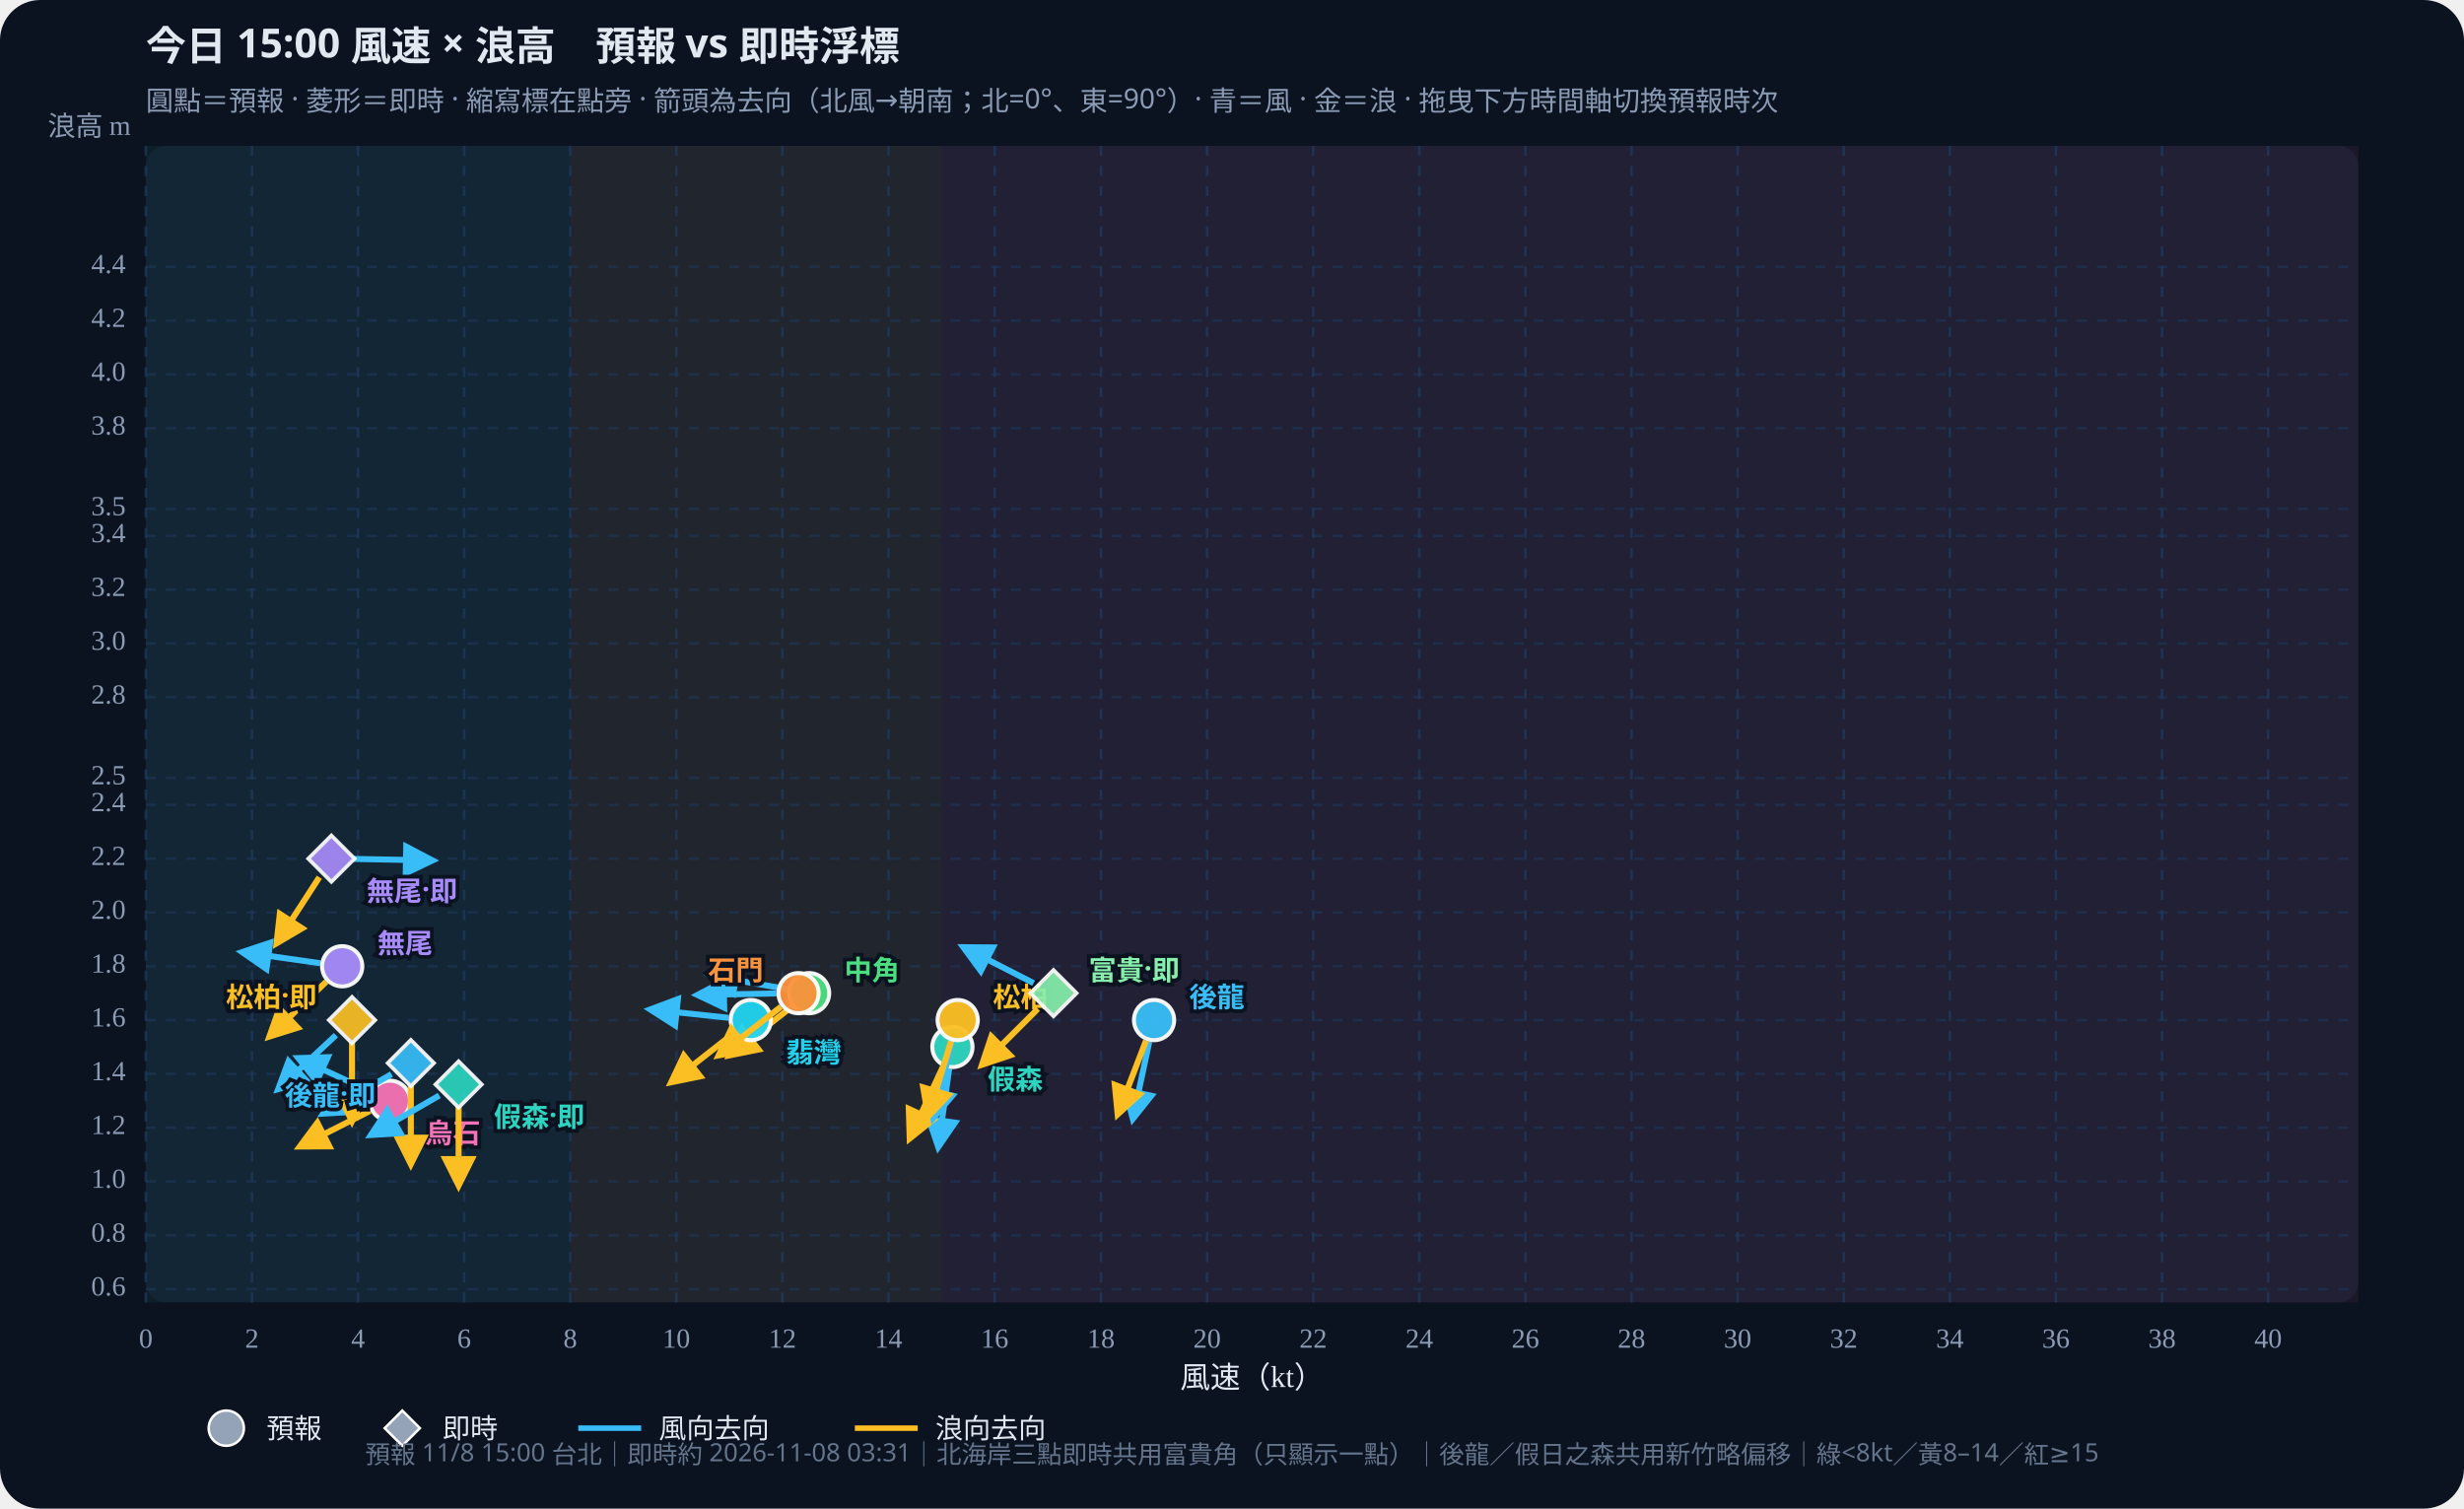
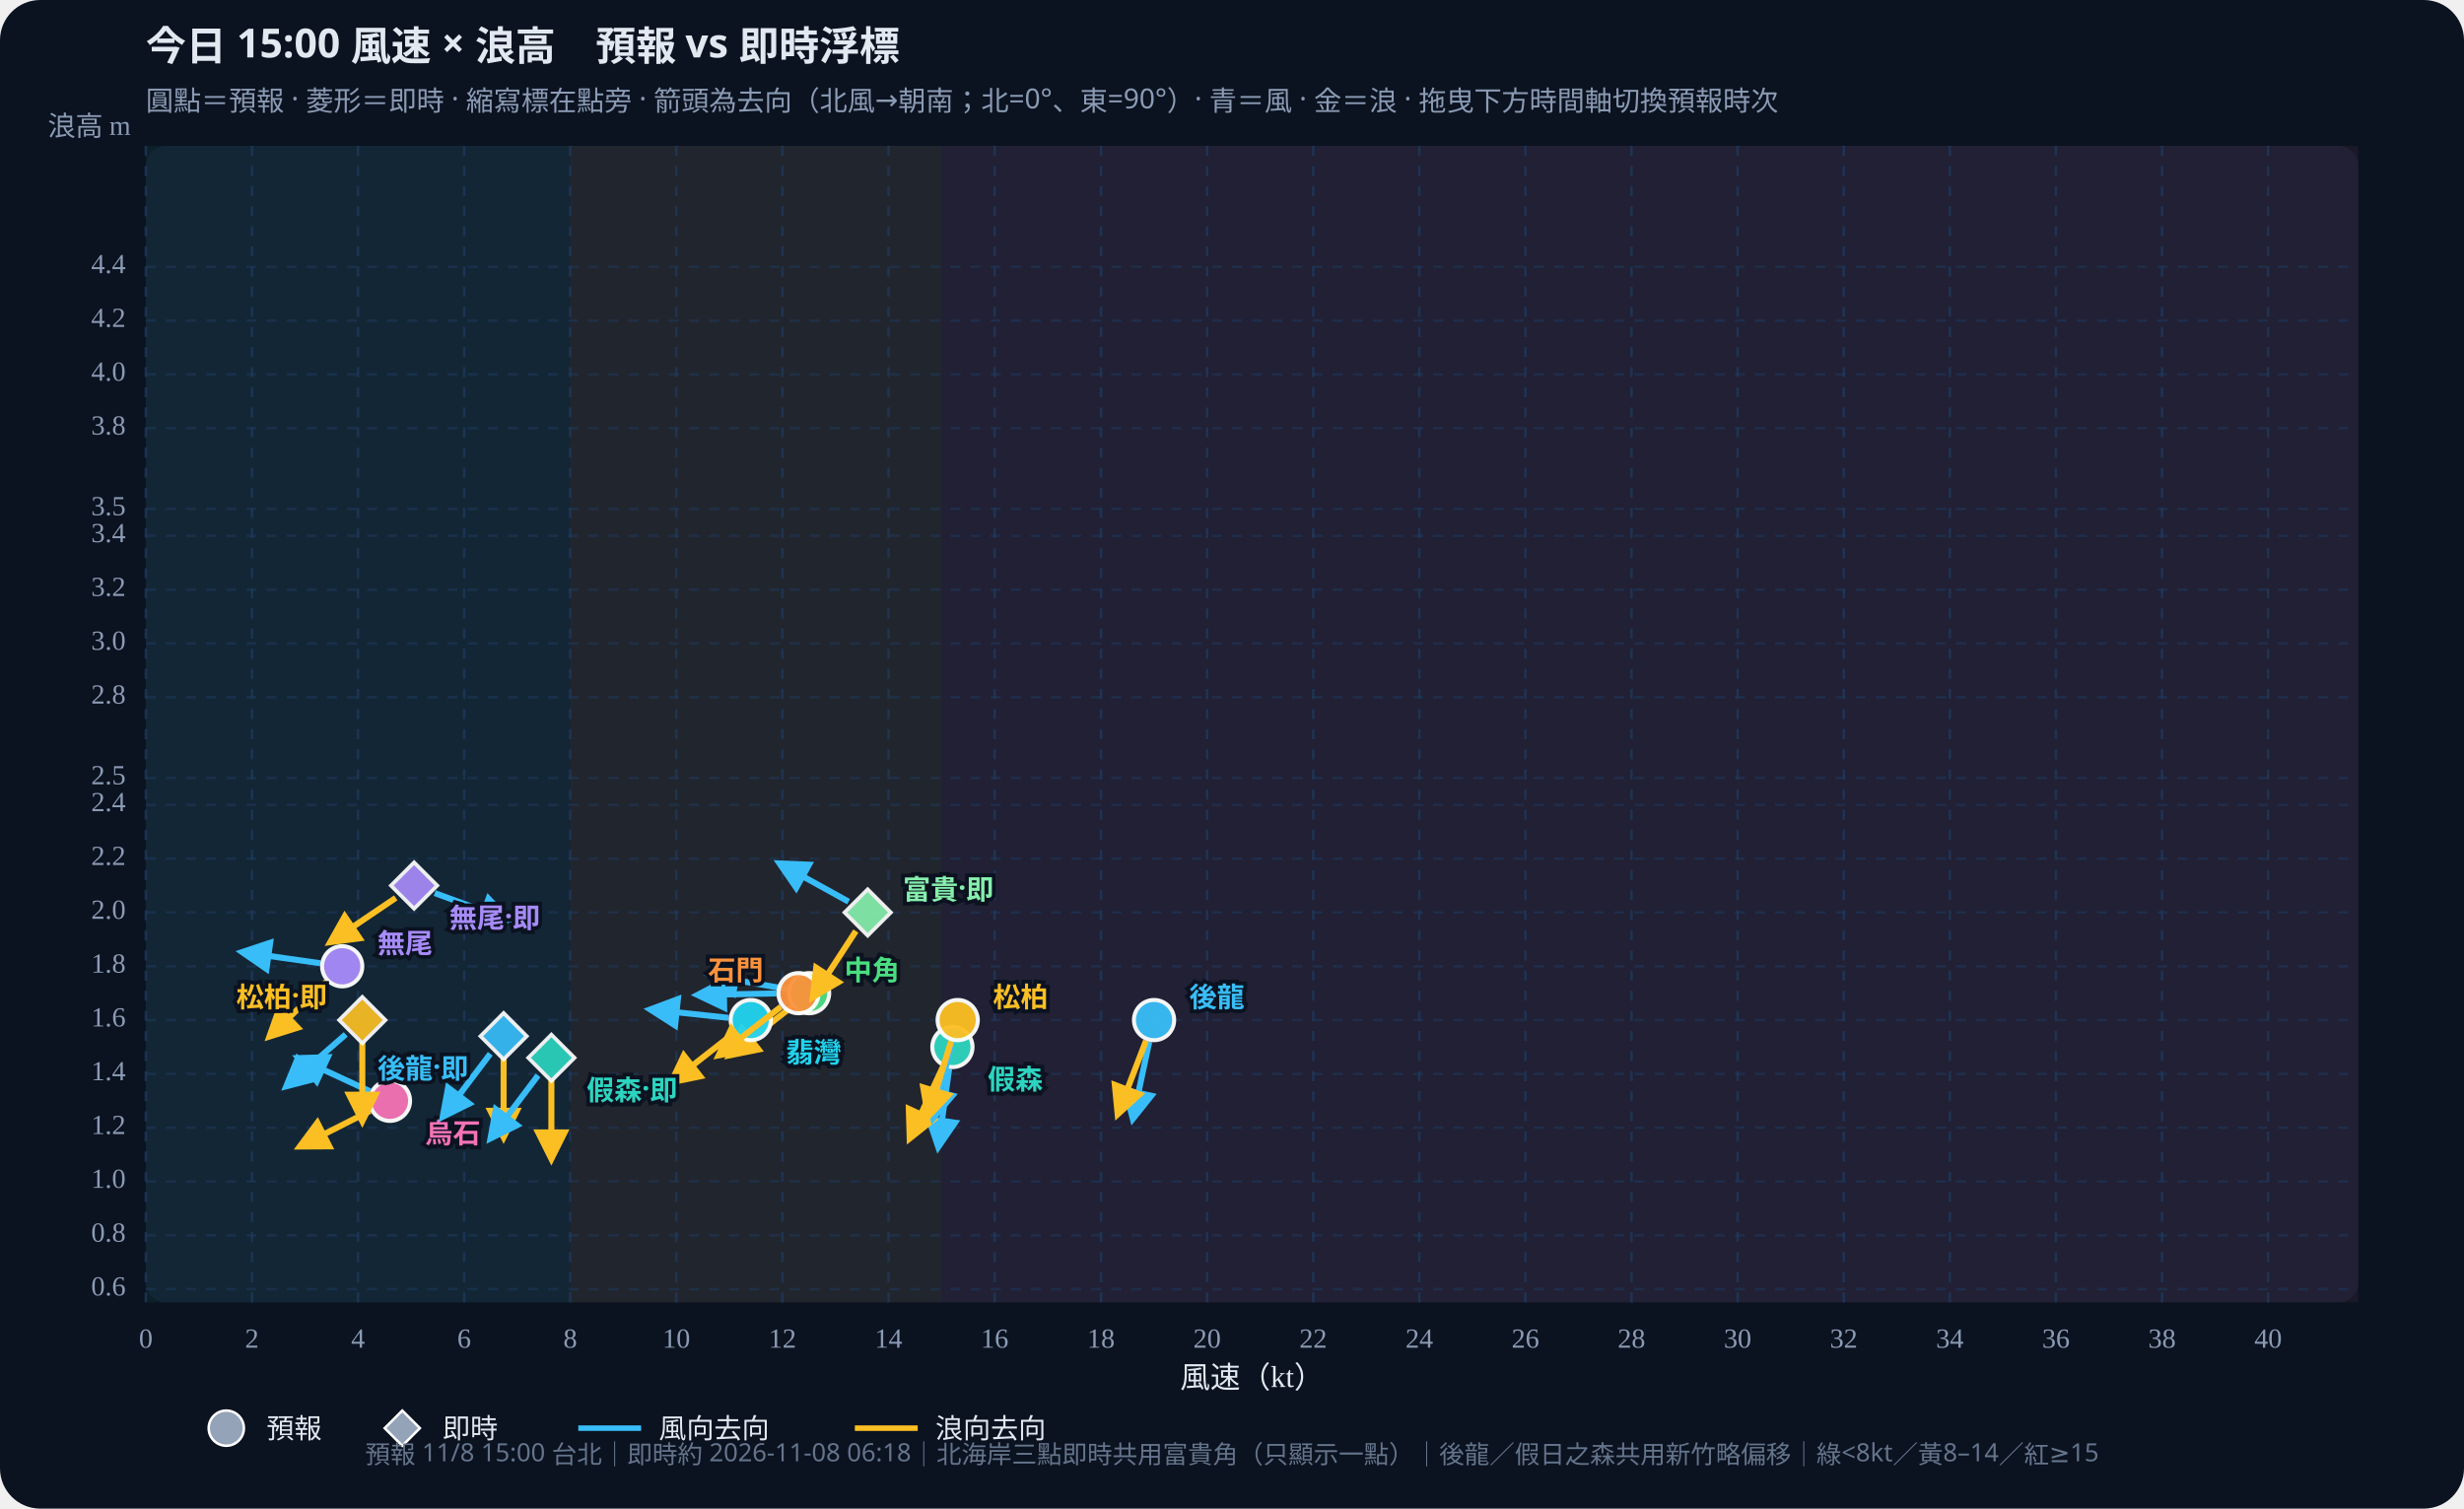
<svg xmlns="http://www.w3.org/2000/svg" id="wws-svg" viewBox="0 0 980 600" role="img" aria-label="風速與浪高散佈圖，可拖曳時間軸切換預報時次" style="width:100%;height:auto;display:block">
  <rect width="980" height="600" fill="#0b1220" rx="16" />
  <rect x="58" y="58" width="880" height="460" fill="#111a2e" rx="8" />
  <rect x="58.0" y="58" width="168.8" height="460" fill="#34d399" opacity="0.07" />
  <rect x="226.8" y="58" width="147.7" height="460" fill="#fbbf24" opacity="0.07" />
  <rect x="374.5" y="58" width="563.5" height="460" fill="#fb7185" opacity="0.07" />
  <defs>
    <marker id="arrow-38bdf8" viewBox="0 0 10 10" refX="8" refY="5" markerWidth="6" markerHeight="6" orient="auto-start-reverse">
      <path d="M0,0 L10,5 L0,10 z" fill="#38bdf8" />
    </marker>
    <marker id="arrow-fbbf24" viewBox="0 0 10 10" refX="8" refY="5" markerWidth="6" markerHeight="6" orient="auto-start-reverse">
      <path d="M0,0 L10,5 L0,10 z" fill="#fbbf24" />
    </marker>
  </defs>
  <text id="wws-title" x="58" y="24" fill="#e2e8f0" font-size="16" font-weight="700" font-family="Noto Sans TC,system-ui,sans-serif">今日 15:00 風速 × 浪高　預報 vs 即時浮標</text>
  <text x="58" y="44" fill="#8b9bb4" font-size="11" font-family="Noto Sans TC,system-ui,sans-serif">圓點＝預報 · 菱形＝即時 · 縮寫標在點旁 · 箭頭為去向（北風→朝南；北=0°、東=90°）· 青＝風 · 金＝浪 · 拖曳下方時間軸切換預報時次</text>
  <line x1="58.0" y1="58" x2="58.0" y2="518" stroke="#1e3a5f" stroke-dasharray="4 4" opacity="0.7" />
  <text x="58.0" y="536" text-anchor="middle" fill="#8b9bb4" font-size="11">0</text>
  <line x1="100.2" y1="58" x2="100.2" y2="518" stroke="#1e3a5f" stroke-dasharray="4 4" opacity="0.7" />
  <text x="100.2" y="536" text-anchor="middle" fill="#8b9bb4" font-size="11">2</text>
  <line x1="142.4" y1="58" x2="142.4" y2="518" stroke="#1e3a5f" stroke-dasharray="4 4" opacity="0.7" />
  <text x="142.4" y="536" text-anchor="middle" fill="#8b9bb4" font-size="11">4</text>
  <line x1="184.6" y1="58" x2="184.6" y2="518" stroke="#1e3a5f" stroke-dasharray="4 4" opacity="0.7" />
  <text x="184.6" y="536" text-anchor="middle" fill="#8b9bb4" font-size="11">6</text>
  <line x1="226.8" y1="58" x2="226.8" y2="518" stroke="#1e3a5f" stroke-dasharray="4 4" opacity="0.7" />
  <text x="226.8" y="536" text-anchor="middle" fill="#8b9bb4" font-size="11">8</text>
  <line x1="269.0" y1="58" x2="269.0" y2="518" stroke="#1e3a5f" stroke-dasharray="4 4" opacity="0.7" />
  <text x="269.0" y="536" text-anchor="middle" fill="#8b9bb4" font-size="11">10</text>
  <line x1="311.2" y1="58" x2="311.2" y2="518" stroke="#1e3a5f" stroke-dasharray="4 4" opacity="0.7" />
  <text x="311.2" y="536" text-anchor="middle" fill="#8b9bb4" font-size="11">12</text>
  <line x1="353.4" y1="58" x2="353.4" y2="518" stroke="#1e3a5f" stroke-dasharray="4 4" opacity="0.7" />
  <text x="353.4" y="536" text-anchor="middle" fill="#8b9bb4" font-size="11">14</text>
  <line x1="395.6" y1="58" x2="395.6" y2="518" stroke="#1e3a5f" stroke-dasharray="4 4" opacity="0.7" />
  <text x="395.6" y="536" text-anchor="middle" fill="#8b9bb4" font-size="11">16</text>
  <line x1="437.9" y1="58" x2="437.9" y2="518" stroke="#1e3a5f" stroke-dasharray="4 4" opacity="0.7" />
  <text x="437.9" y="536" text-anchor="middle" fill="#8b9bb4" font-size="11">18</text>
  <line x1="480.1" y1="58" x2="480.1" y2="518" stroke="#1e3a5f" stroke-dasharray="4 4" opacity="0.7" />
  <text x="480.1" y="536" text-anchor="middle" fill="#8b9bb4" font-size="11">20</text>
  <line x1="522.3" y1="58" x2="522.3" y2="518" stroke="#1e3a5f" stroke-dasharray="4 4" opacity="0.7" />
  <text x="522.3" y="536" text-anchor="middle" fill="#8b9bb4" font-size="11">22</text>
  <line x1="564.5" y1="58" x2="564.5" y2="518" stroke="#1e3a5f" stroke-dasharray="4 4" opacity="0.7" />
  <text x="564.5" y="536" text-anchor="middle" fill="#8b9bb4" font-size="11">24</text>
  <line x1="606.7" y1="58" x2="606.7" y2="518" stroke="#1e3a5f" stroke-dasharray="4 4" opacity="0.7" />
  <text x="606.7" y="536" text-anchor="middle" fill="#8b9bb4" font-size="11">26</text>
  <line x1="648.9" y1="58" x2="648.9" y2="518" stroke="#1e3a5f" stroke-dasharray="4 4" opacity="0.7" />
  <text x="648.9" y="536" text-anchor="middle" fill="#8b9bb4" font-size="11">28</text>
  <line x1="691.1" y1="58" x2="691.1" y2="518" stroke="#1e3a5f" stroke-dasharray="4 4" opacity="0.7" />
  <text x="691.1" y="536" text-anchor="middle" fill="#8b9bb4" font-size="11">30</text>
  <line x1="733.3" y1="58" x2="733.3" y2="518" stroke="#1e3a5f" stroke-dasharray="4 4" opacity="0.7" />
  <text x="733.3" y="536" text-anchor="middle" fill="#8b9bb4" font-size="11">32</text>
  <line x1="775.5" y1="58" x2="775.5" y2="518" stroke="#1e3a5f" stroke-dasharray="4 4" opacity="0.7" />
  <text x="775.5" y="536" text-anchor="middle" fill="#8b9bb4" font-size="11">34</text>
  <line x1="817.7" y1="58" x2="817.7" y2="518" stroke="#1e3a5f" stroke-dasharray="4 4" opacity="0.7" />
  <text x="817.7" y="536" text-anchor="middle" fill="#8b9bb4" font-size="11">36</text>
  <line x1="859.9" y1="58" x2="859.9" y2="518" stroke="#1e3a5f" stroke-dasharray="4 4" opacity="0.7" />
  <text x="859.9" y="536" text-anchor="middle" fill="#8b9bb4" font-size="11">38</text>
  <line x1="902.1" y1="58" x2="902.1" y2="518" stroke="#1e3a5f" stroke-dasharray="4 4" opacity="0.7" />
  <text x="902.1" y="536" text-anchor="middle" fill="#8b9bb4" font-size="11">40</text>
  <line x1="58" y1="512.7" x2="938" y2="512.7" stroke="#1e3a5f" stroke-dasharray="4 4" opacity="0.5" />
  <text x="50" y="512.7" text-anchor="end" dominant-baseline="middle" fill="#8b9bb4" font-size="11">0.6</text>
  <line x1="58" y1="491.3" x2="938" y2="491.3" stroke="#1e3a5f" stroke-dasharray="4 4" opacity="0.5" />
  <text x="50" y="491.3" text-anchor="end" dominant-baseline="middle" fill="#8b9bb4" font-size="11">0.8</text>
  <line x1="58" y1="469.9" x2="938" y2="469.9" stroke="#1e3a5f" stroke-dasharray="4 4" opacity="0.5" />
  <text x="50" y="469.9" text-anchor="end" dominant-baseline="middle" fill="#8b9bb4" font-size="11">1.0</text>
  <line x1="58" y1="448.5" x2="938" y2="448.5" stroke="#1e3a5f" stroke-dasharray="4 4" opacity="0.5" />
  <text x="50" y="448.5" text-anchor="end" dominant-baseline="middle" fill="#8b9bb4" font-size="11">1.2</text>
  <line x1="58" y1="427.1" x2="938" y2="427.1" stroke="#1e3a5f" stroke-dasharray="4 4" opacity="0.5" />
  <text x="50" y="427.1" text-anchor="end" dominant-baseline="middle" fill="#8b9bb4" font-size="11">1.4</text>
  <line x1="58" y1="405.7" x2="938" y2="405.7" stroke="#1e3a5f" stroke-dasharray="4 4" opacity="0.5" />
  <text x="50" y="405.7" text-anchor="end" dominant-baseline="middle" fill="#8b9bb4" font-size="11">1.6</text>
  <line x1="58" y1="384.3" x2="938" y2="384.3" stroke="#1e3a5f" stroke-dasharray="4 4" opacity="0.5" />
  <text x="50" y="384.3" text-anchor="end" dominant-baseline="middle" fill="#8b9bb4" font-size="11">1.8</text>
  <line x1="58" y1="362.9" x2="938" y2="362.9" stroke="#1e3a5f" stroke-dasharray="4 4" opacity="0.5" />
  <text x="50" y="362.9" text-anchor="end" dominant-baseline="middle" fill="#8b9bb4" font-size="11">2.0</text>
  <line x1="58" y1="341.5" x2="938" y2="341.5" stroke="#1e3a5f" stroke-dasharray="4 4" opacity="0.5" />
  <text x="50" y="341.5" text-anchor="end" dominant-baseline="middle" fill="#8b9bb4" font-size="11">2.2</text>
  <line x1="58" y1="320.1" x2="938" y2="320.1" stroke="#1e3a5f" stroke-dasharray="4 4" opacity="0.5" />
  <text x="50" y="320.1" text-anchor="end" dominant-baseline="middle" fill="#8b9bb4" font-size="11">2.4</text>
  <line x1="58" y1="309.4" x2="938" y2="309.4" stroke="#1e3a5f" stroke-dasharray="4 4" opacity="0.5" />
  <text x="50" y="309.4" text-anchor="end" dominant-baseline="middle" fill="#8b9bb4" font-size="11">2.5</text>
  <line x1="58" y1="277.3" x2="938" y2="277.3" stroke="#1e3a5f" stroke-dasharray="4 4" opacity="0.5" />
  <text x="50" y="277.3" text-anchor="end" dominant-baseline="middle" fill="#8b9bb4" font-size="11">2.8</text>
  <line x1="58" y1="255.9" x2="938" y2="255.9" stroke="#1e3a5f" stroke-dasharray="4 4" opacity="0.5" />
  <text x="50" y="255.9" text-anchor="end" dominant-baseline="middle" fill="#8b9bb4" font-size="11">3.0</text>
  <line x1="58" y1="234.5" x2="938" y2="234.5" stroke="#1e3a5f" stroke-dasharray="4 4" opacity="0.5" />
  <text x="50" y="234.5" text-anchor="end" dominant-baseline="middle" fill="#8b9bb4" font-size="11">3.2</text>
  <line x1="58" y1="213.1" x2="938" y2="213.1" stroke="#1e3a5f" stroke-dasharray="4 4" opacity="0.5" />
  <text x="50" y="213.1" text-anchor="end" dominant-baseline="middle" fill="#8b9bb4" font-size="11">3.4</text>
  <line x1="58" y1="202.4" x2="938" y2="202.4" stroke="#1e3a5f" stroke-dasharray="4 4" opacity="0.5" />
  <text x="50" y="202.4" text-anchor="end" dominant-baseline="middle" fill="#8b9bb4" font-size="11">3.5</text>
  <line x1="58" y1="170.3" x2="938" y2="170.3" stroke="#1e3a5f" stroke-dasharray="4 4" opacity="0.5" />
  <text x="50" y="170.3" text-anchor="end" dominant-baseline="middle" fill="#8b9bb4" font-size="11">3.8</text>
  <line x1="58" y1="148.9" x2="938" y2="148.9" stroke="#1e3a5f" stroke-dasharray="4 4" opacity="0.5" />
  <text x="50" y="148.9" text-anchor="end" dominant-baseline="middle" fill="#8b9bb4" font-size="11">4.0</text>
  <line x1="58" y1="127.5" x2="938" y2="127.5" stroke="#1e3a5f" stroke-dasharray="4 4" opacity="0.5" />
  <text x="50" y="127.5" text-anchor="end" dominant-baseline="middle" fill="#8b9bb4" font-size="11">4.2</text>
  <line x1="58" y1="106.1" x2="938" y2="106.1" stroke="#1e3a5f" stroke-dasharray="4 4" opacity="0.5" />
  <text x="50" y="106.1" text-anchor="end" dominant-baseline="middle" fill="#8b9bb4" font-size="11">4.4</text>
  <text x="498" y="552" text-anchor="middle" fill="#e2e8f0" font-size="12">風速（kt）</text>
  <text x="52" y="54" text-anchor="end" fill="#8b9bb4" font-size="11">浪高 m</text>
  <g id="wws-forecast-layer">
    <line x1="457.1" y1="414.3" x2="450.6" y2="444.8" stroke="#38bdf8" stroke-width="2.4" marker-end="url(#arrow-38bdf8)" />
    <line x1="455.8" y1="413.9" x2="444.6" y2="443.0" stroke="#fbbf24" stroke-width="2.4" marker-end="url(#arrow-fbbf24)" />
    <circle cx="459.0" cy="405.7" r="8.0" fill="#38bdf8" stroke="#fff" stroke-width="1.6" opacity="0.95" />
    <line x1="377.5" y1="425.1" x2="373.2" y2="456.0" stroke="#38bdf8" stroke-width="2.4" marker-end="url(#arrow-38bdf8)" />
    <line x1="375.0" y1="424.3" x2="361.9" y2="452.6" stroke="#fbbf24" stroke-width="2.4" marker-end="url(#arrow-fbbf24)" />
    <circle cx="378.8" cy="416.4" r="8.0" fill="#2dd4bf" stroke="#fff" stroke-width="1.6" opacity="0.95" />
    <line x1="378.7" y1="414.2" x2="371.2" y2="444.5" stroke="#38bdf8" stroke-width="2.4" marker-end="url(#arrow-38bdf8)" />
    <line x1="378.3" y1="414.1" x2="369.2" y2="443.9" stroke="#fbbf24" stroke-width="2.4" marker-end="url(#arrow-fbbf24)" />
    <circle cx="380.9" cy="405.7" r="8.0" fill="#fbbf24" stroke="#fff" stroke-width="1.6" opacity="0.95" />
    <line x1="313.1" y1="393.4" x2="282.4" y2="388.0" stroke="#38bdf8" stroke-width="2.4" marker-end="url(#arrow-38bdf8)" />
    <line x1="314.9" y1="400.4" x2="290.3" y2="419.6" stroke="#fbbf24" stroke-width="2.4" marker-end="url(#arrow-fbbf24)" />
    <circle cx="321.8" cy="395.0" r="8.0" fill="#4ade80" stroke="#fff" stroke-width="1.6" opacity="0.95" />
    <line x1="289.8" y1="404.8" x2="258.8" y2="401.5" stroke="#38bdf8" stroke-width="2.4" marker-end="url(#arrow-38bdf8)" />
    <line x1="291.6" y1="411.1" x2="267.1" y2="430.3" stroke="#fbbf24" stroke-width="2.4" marker-end="url(#arrow-fbbf24)" />
    <circle cx="298.6" cy="405.7" r="8.0" fill="#22d3ee" stroke="#fff" stroke-width="1.6" opacity="0.95" />
    <line x1="308.8" y1="395.1" x2="277.6" y2="395.7" stroke="#38bdf8" stroke-width="2.4" marker-end="url(#arrow-38bdf8)" />
    <line x1="310.6" y1="400.4" x2="286.0" y2="419.6" stroke="#fbbf24" stroke-width="2.4" marker-end="url(#arrow-fbbf24)" />
    <circle cx="317.6" cy="395.0" r="8.0" fill="#fb923c" stroke="#fff" stroke-width="1.6" opacity="0.95" />
    <line x1="127.4" y1="383.1" x2="96.5" y2="378.7" stroke="#38bdf8" stroke-width="2.4" marker-end="url(#arrow-38bdf8)" />
    <line x1="129.8" y1="390.4" x2="107.3" y2="412.1" stroke="#fbbf24" stroke-width="2.4" marker-end="url(#arrow-fbbf24)" />
    <circle cx="136.1" cy="384.3" r="8.0" fill="#a78bfa" stroke="#fff" stroke-width="1.6" opacity="0.95" />
    <line x1="147.1" y1="434.0" x2="118.8" y2="420.9" stroke="#38bdf8" stroke-width="2.4" marker-end="url(#arrow-38bdf8)" />
    <line x1="147.2" y1="441.8" x2="119.4" y2="455.9" stroke="#fbbf24" stroke-width="2.4" marker-end="url(#arrow-fbbf24)" />
    <circle cx="155.1" cy="437.8" r="8.0" fill="#f472b6" stroke="#fff" stroke-width="1.6" opacity="0.95" />
    <text x="473.0" y="395.7" text-anchor="start" dominant-baseline="central" fill="#38bdf8" font-size="11" font-weight="700" font-family="Noto Sans TC,system-ui,sans-serif" stroke="#0b1220" stroke-width="3" paint-order="stroke">後龍</text>
    <text x="392.8" y="428.4" text-anchor="start" dominant-baseline="central" fill="#2dd4bf" font-size="11" font-weight="700" font-family="Noto Sans TC,system-ui,sans-serif" stroke="#0b1220" stroke-width="3" paint-order="stroke">假森</text>
    <text x="394.9" y="395.7" text-anchor="start" dominant-baseline="central" fill="#fbbf24" font-size="11" font-weight="700" font-family="Noto Sans TC,system-ui,sans-serif" stroke="#0b1220" stroke-width="3" paint-order="stroke">松柏</text>
    <text x="335.8" y="385.0" text-anchor="start" dominant-baseline="central" fill="#4ade80" font-size="11" font-weight="700" font-family="Noto Sans TC,system-ui,sans-serif" stroke="#0b1220" stroke-width="3" paint-order="stroke">中角</text>
    <text x="312.6" y="417.7" text-anchor="start" dominant-baseline="central" fill="#22d3ee" font-size="11" font-weight="700" font-family="Noto Sans TC,system-ui,sans-serif" stroke="#0b1220" stroke-width="3" paint-order="stroke">翡灣</text>
    <text x="303.6" y="385.0" text-anchor="end" dominant-baseline="central" fill="#fb923c" font-size="11" font-weight="700" font-family="Noto Sans TC,system-ui,sans-serif" stroke="#0b1220" stroke-width="3" paint-order="stroke">石門</text>
    <text x="150.1" y="374.3" text-anchor="start" dominant-baseline="central" fill="#a78bfa" font-size="11" font-weight="700" font-family="Noto Sans TC,system-ui,sans-serif" stroke="#0b1220" stroke-width="3" paint-order="stroke">無尾</text>
    <text x="169.1" y="449.8" text-anchor="start" dominant-baseline="central" fill="#f472b6" font-size="11" font-weight="700" font-family="Noto Sans TC,system-ui,sans-serif" stroke="#0b1220" stroke-width="3" paint-order="stroke">烏石</text>
  </g>
  <g id="wws-live-layer">
-     <line x1="155.7" y1="427.2" x2="128.7" y2="442.8" stroke="#38bdf8" stroke-width="2.4" marker-end="url(#arrow-38bdf8)" />
-     <line x1="163.4" y1="431.6" x2="163.4" y2="462.8" stroke="#fbbf24" stroke-width="2.4" marker-end="url(#arrow-fbbf24)" />
-     <polygon points="163.4,413.6 172.6,422.8 163.4,432.0 154.2,422.8" fill="#38bdf8" stroke="#fff" stroke-width="1.5" opacity="0.92" />
-     <line x1="174.7" y1="435.7" x2="147.7" y2="451.3" stroke="#38bdf8" stroke-width="2.4" marker-end="url(#arrow-38bdf8)" />
-     <line x1="182.4" y1="440.1" x2="182.4" y2="471.3" stroke="#fbbf24" stroke-width="2.4" marker-end="url(#arrow-fbbf24)" />
-     <polygon points="182.4,422.1 191.6,431.3 182.4,440.5 173.2,431.3" fill="#2dd4bf" stroke="#fff" stroke-width="1.5" opacity="0.92" />
-     <line x1="133.6" y1="411.7" x2="110.8" y2="433.0" stroke="#38bdf8" stroke-width="2.4" marker-end="url(#arrow-38bdf8)" />
-     <line x1="140.0" y1="414.5" x2="140.0" y2="445.7" stroke="#fbbf24" stroke-width="2.4" marker-end="url(#arrow-fbbf24)" />
-     <polygon points="140.0,396.5 149.2,405.7 140.0,414.9 130.8,405.7" fill="#fbbf24" stroke="#fff" stroke-width="1.5" opacity="0.92" />
-     <line x1="411.1" y1="391.0" x2="383.3" y2="376.8" stroke="#38bdf8" stroke-width="2.4" marker-end="url(#arrow-38bdf8)" />
-     <line x1="412.8" y1="401.2" x2="390.7" y2="423.3" stroke="#fbbf24" stroke-width="2.4" marker-end="url(#arrow-fbbf24)" />
-     <polygon points="419.0,385.8 428.2,395.0 419.0,404.2 409.8,395.0" fill="#86efac" stroke="#fff" stroke-width="1.5" opacity="0.92" />
-     <line x1="140.6" y1="341.6" x2="171.8" y2="342.2" stroke="#38bdf8" stroke-width="2.4" marker-end="url(#arrow-38bdf8)" />
-     <line x1="127.0" y1="348.9" x2="110.1" y2="375.0" stroke="#fbbf24" stroke-width="2.4" marker-end="url(#arrow-fbbf24)" />
-     <polygon points="131.8,332.3 141.0,341.5 131.8,350.7 122.6,341.5" fill="#a78bfa" stroke="#fff" stroke-width="1.5" opacity="0.92" />
-     <text x="149.4" y="434.8" text-anchor="end" dominant-baseline="central" fill="#38bdf8" font-size="11" font-weight="700" font-family="Noto Sans TC,system-ui,sans-serif" stroke="#0b1220" stroke-width="3" paint-order="stroke">後龍·即</text>
-     <text x="196.4" y="443.3" text-anchor="start" dominant-baseline="central" fill="#2dd4bf" font-size="11" font-weight="700" font-family="Noto Sans TC,system-ui,sans-serif" stroke="#0b1220" stroke-width="3" paint-order="stroke">假森·即</text>
-     <text x="126.0" y="395.7" text-anchor="end" dominant-baseline="central" fill="#fbbf24" font-size="11" font-weight="700" font-family="Noto Sans TC,system-ui,sans-serif" stroke="#0b1220" stroke-width="3" paint-order="stroke">松柏·即</text>
-     <text x="433.0" y="385.0" text-anchor="start" dominant-baseline="central" fill="#86efac" font-size="11" font-weight="700" font-family="Noto Sans TC,system-ui,sans-serif" stroke="#0b1220" stroke-width="3" paint-order="stroke">富貴·即</text>
-     <text x="145.8" y="353.5" text-anchor="start" dominant-baseline="central" fill="#a78bfa" font-size="11" font-weight="700" font-family="Noto Sans TC,system-ui,sans-serif" stroke="#0b1220" stroke-width="3" paint-order="stroke">無尾·即</text>
+     <line x1="195.0" y1="419.1" x2="176.2" y2="444.0" stroke="#38bdf8" stroke-width="2.4" marker-end="url(#arrow-38bdf8)" />
+     <line x1="200.3" y1="420.9" x2="200.3" y2="452.1" stroke="#fbbf24" stroke-width="2.4" marker-end="url(#arrow-fbbf24)" />
+     <polygon points="200.3,402.9 209.5,412.1 200.3,421.3 191.1,412.1" fill="#38bdf8" stroke="#fff" stroke-width="1.5" opacity="0.92" />
+     <line x1="214.0" y1="427.7" x2="195.2" y2="452.6" stroke="#38bdf8" stroke-width="2.4" marker-end="url(#arrow-38bdf8)" />
+     <line x1="219.3" y1="429.5" x2="219.3" y2="460.7" stroke="#fbbf24" stroke-width="2.4" marker-end="url(#arrow-fbbf24)" />
+     <polygon points="219.3,411.5 228.5,420.7 219.3,429.9 210.1,420.7" fill="#2dd4bf" stroke="#fff" stroke-width="1.5" opacity="0.92" />
+     <line x1="137.5" y1="411.4" x2="114.0" y2="431.9" stroke="#38bdf8" stroke-width="2.4" marker-end="url(#arrow-38bdf8)" />
+     <line x1="144.1" y1="414.5" x2="144.1" y2="445.7" stroke="#fbbf24" stroke-width="2.4" marker-end="url(#arrow-fbbf24)" />
+     <polygon points="144.1,396.5 153.3,405.7 144.1,414.9 134.9,405.7" fill="#fbbf24" stroke="#fff" stroke-width="1.5" opacity="0.92" />
+     <line x1="337.5" y1="358.6" x2="310.2" y2="343.5" stroke="#38bdf8" stroke-width="2.4" marker-end="url(#arrow-38bdf8)" />
+     <line x1="340.4" y1="370.3" x2="323.4" y2="396.4" stroke="#fbbf24" stroke-width="2.4" marker-end="url(#arrow-fbbf24)" />
+     <polygon points="345.1,353.7 354.3,362.9 345.1,372.1 335.9,362.9" fill="#86efac" stroke="#fff" stroke-width="1.5" opacity="0.92" />
+     <line x1="172.9" y1="355.2" x2="202.2" y2="365.9" stroke="#38bdf8" stroke-width="2.4" marker-end="url(#arrow-38bdf8)" />
+     <line x1="157.4" y1="357.1" x2="131.5" y2="374.6" stroke="#fbbf24" stroke-width="2.4" marker-end="url(#arrow-fbbf24)" />
+     <polygon points="164.7,343.0 173.9,352.2 164.7,361.4 155.5,352.2" fill="#a78bfa" stroke="#fff" stroke-width="1.5" opacity="0.92" />
+     <text x="186.3" y="424.1" text-anchor="end" dominant-baseline="central" fill="#38bdf8" font-size="11" font-weight="700" font-family="Noto Sans TC,system-ui,sans-serif" stroke="#0b1220" stroke-width="3" paint-order="stroke">後龍·即</text>
+     <text x="233.3" y="432.7" text-anchor="start" dominant-baseline="central" fill="#2dd4bf" font-size="11" font-weight="700" font-family="Noto Sans TC,system-ui,sans-serif" stroke="#0b1220" stroke-width="3" paint-order="stroke">假森·即</text>
+     <text x="130.1" y="395.7" text-anchor="end" dominant-baseline="central" fill="#fbbf24" font-size="11" font-weight="700" font-family="Noto Sans TC,system-ui,sans-serif" stroke="#0b1220" stroke-width="3" paint-order="stroke">松柏·即</text>
+     <text x="359.1" y="352.9" text-anchor="start" dominant-baseline="central" fill="#86efac" font-size="11" font-weight="700" font-family="Noto Sans TC,system-ui,sans-serif" stroke="#0b1220" stroke-width="3" paint-order="stroke">富貴·即</text>
+     <text x="178.7" y="364.2" text-anchor="start" dominant-baseline="central" fill="#a78bfa" font-size="11" font-weight="700" font-family="Noto Sans TC,system-ui,sans-serif" stroke="#0b1220" stroke-width="3" paint-order="stroke">無尾·即</text>
  </g>
  <circle cx="90" cy="568" r="7" fill="#94a3b8" stroke="#fff" />
  <text x="106" y="572" fill="#e2e8f0" font-size="11" font-family="Noto Sans TC,system-ui,sans-serif">預報</text>
  <polygon points="160,561 167,568 160,575 153,568" fill="#94a3b8" stroke="#fff" />
  <text x="176" y="572" fill="#e2e8f0" font-size="11" font-family="Noto Sans TC,system-ui,sans-serif">即時</text>
  <line x1="230" y1="568" x2="255" y2="568" stroke="#38bdf8" stroke-width="2.2" />
  <text x="262" y="572" fill="#e2e8f0" font-size="11" font-family="Noto Sans TC,system-ui,sans-serif">風向去向</text>
  <line x1="340" y1="568" x2="365" y2="568" stroke="#fbbf24" stroke-width="2.2" />
  <text x="372" y="572" fill="#e2e8f0" font-size="11" font-family="Noto Sans TC,system-ui,sans-serif">浪向去向</text>
-   <text id="wws-foot" x="490" y="582" text-anchor="middle" fill="#64748b" font-size="10" font-family="Noto Sans TC,system-ui,sans-serif">預報 11/8 15:00 台北｜即時約 2026-11-08 03:31｜北海岸三點即時共用富貴角（只顯示一點）｜後龍／假日之森共用新竹略偏移｜綠&lt;8kt／黃8–14／紅≥15</text>
+   <text id="wws-foot" x="490" y="582" text-anchor="middle" fill="#64748b" font-size="10" font-family="Noto Sans TC,system-ui,sans-serif">預報 11/8 15:00 台北｜即時約 2026-11-08 06:18｜北海岸三點即時共用富貴角（只顯示一點）｜後龍／假日之森共用新竹略偏移｜綠&lt;8kt／黃8–14／紅≥15</text>
</svg>
